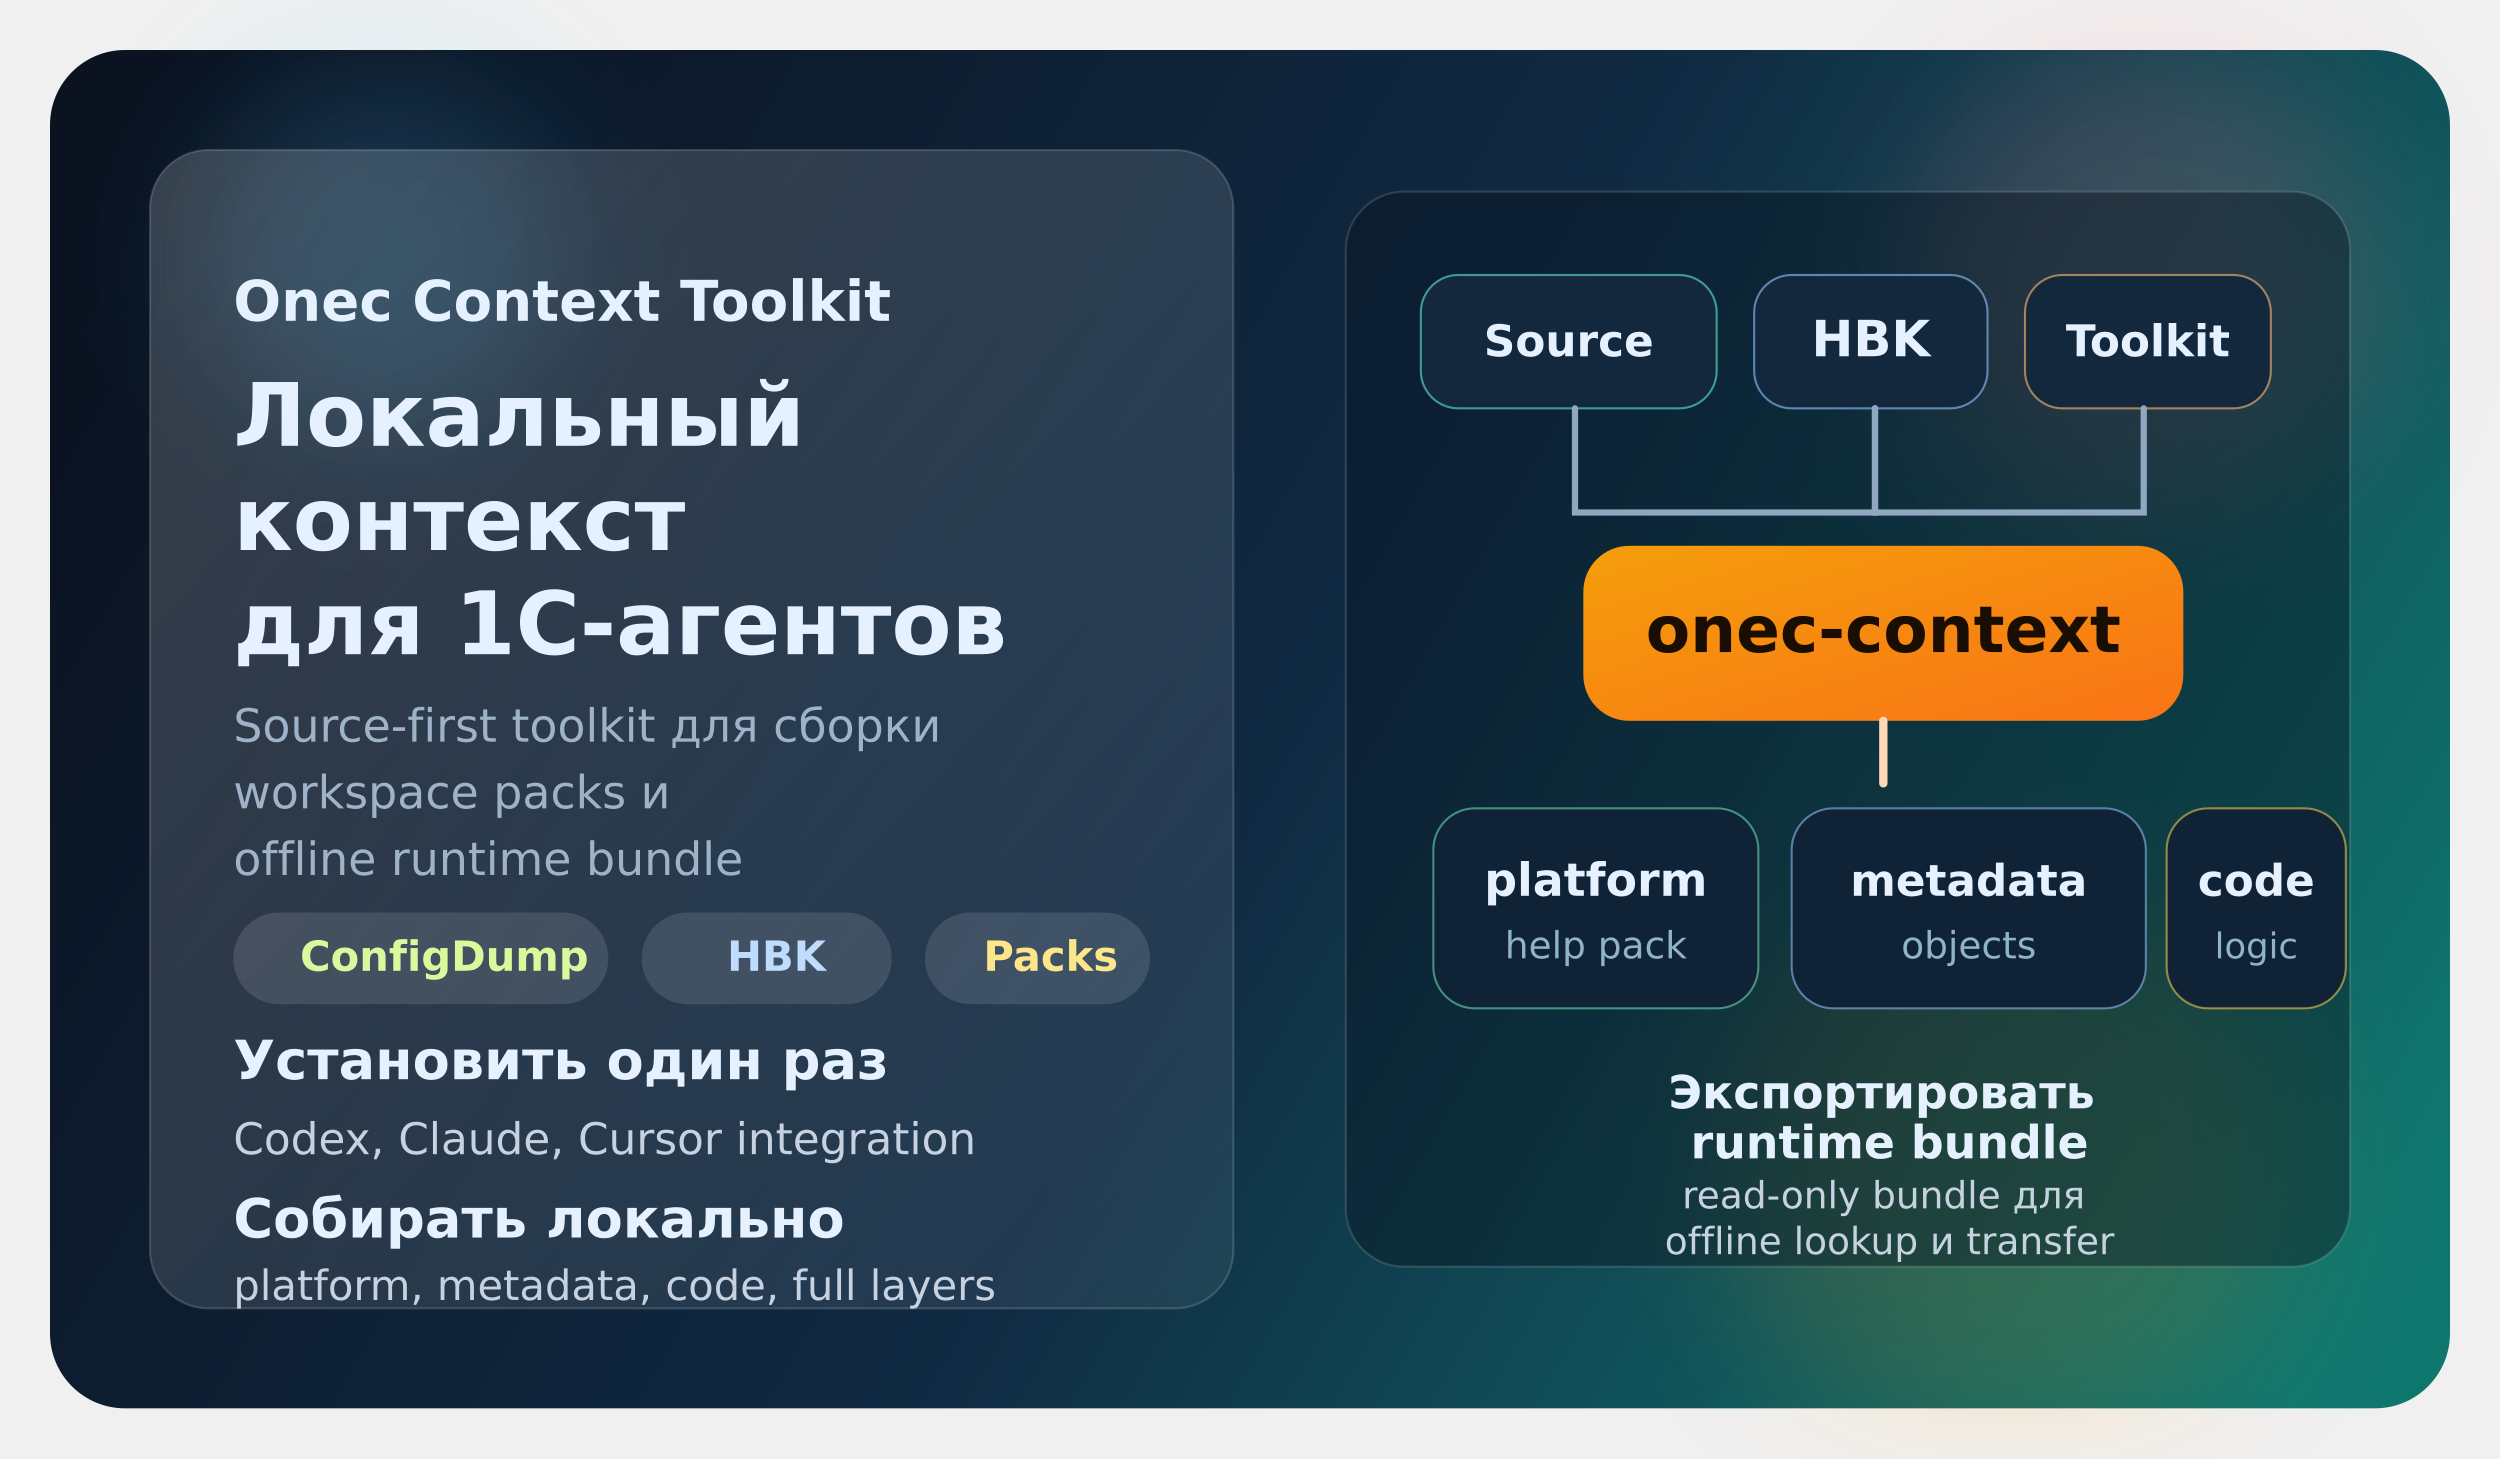
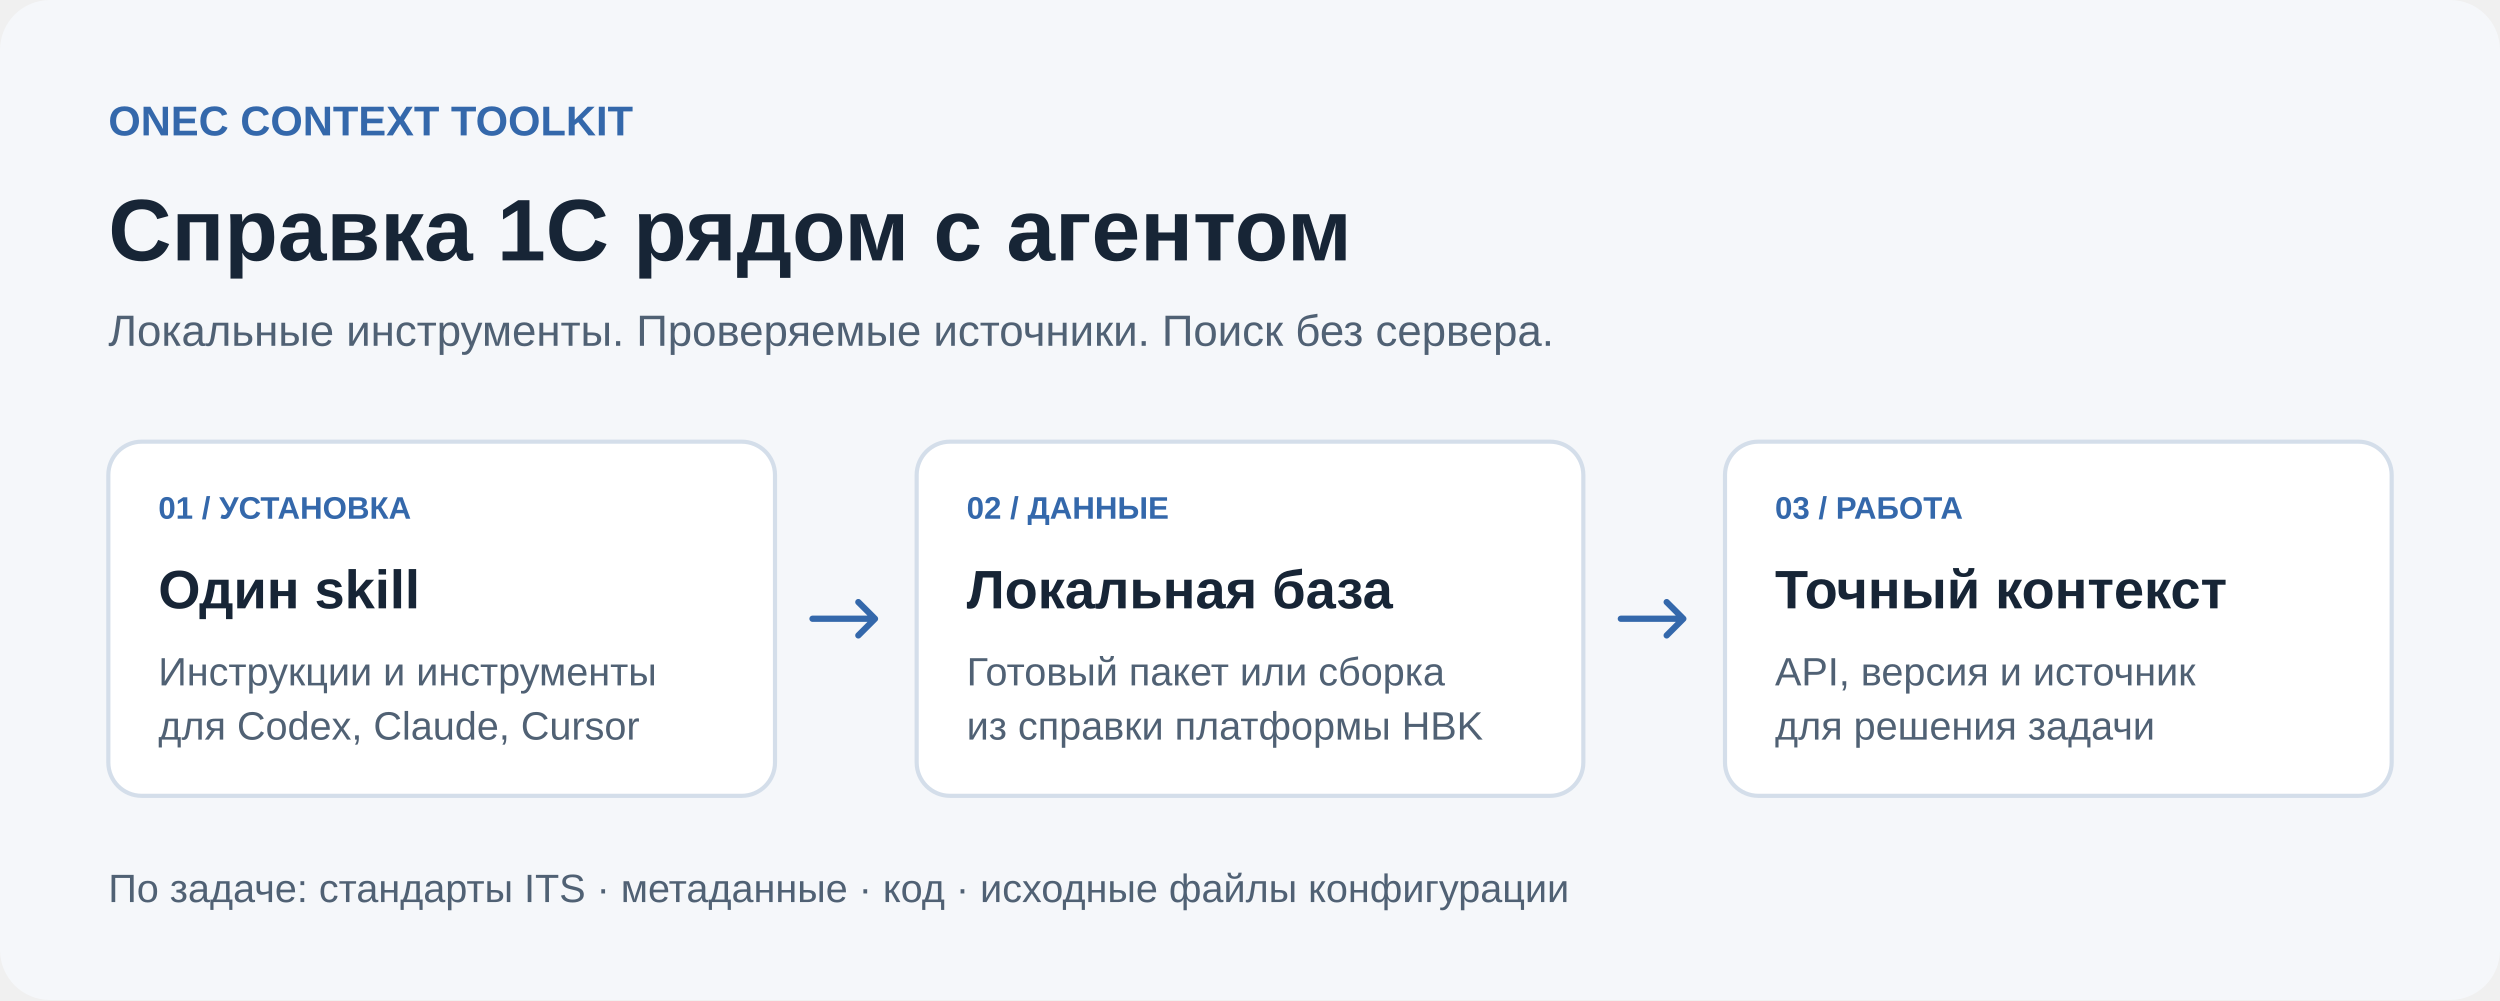
- <svg xmlns="http://www.w3.org/2000/svg" width="1200" height="700" viewBox="0 0 1200 700" fill="none">
-   <defs>
-     <linearGradient id="bg" x1="84" y1="56" x2="1112" y2="644" gradientUnits="userSpaceOnUse">
-       <stop stop-color="#0B1220" />
-       <stop offset="0.52" stop-color="#102A43" />
-       <stop offset="1" stop-color="#0F766E" />
-     </linearGradient>
-     <linearGradient id="panel" x1="0" y1="0" x2="1" y2="1">
-       <stop stop-color="#FFFFFF" stop-opacity="0.18" />
-       <stop offset="1" stop-color="#FFFFFF" stop-opacity="0.06" />
-     </linearGradient>
-     <linearGradient id="accent" x1="0" y1="0" x2="1" y2="1">
-       <stop stop-color="#F59E0B" />
-       <stop offset="1" stop-color="#F97316" />
-     </linearGradient>
-     <filter id="blur" x="-40%" y="-40%" width="180%" height="180%">
-       <feGaussianBlur stdDeviation="34" />
-     </filter>
-   </defs>
-   <rect x="24" y="24" width="1152" height="652" rx="36" fill="url(#bg)" />
-   <circle cx="182" cy="122" r="88" fill="#38BDF8" fill-opacity="0.18" filter="url(#blur)" />
-   <circle cx="1030" cy="136" r="112" fill="#FB7185" fill-opacity="0.18" filter="url(#blur)" />
-   <circle cx="964" cy="560" r="136" fill="#F59E0B" fill-opacity="0.14" filter="url(#blur)" />
-   <rect x="72" y="72" width="520" height="556" rx="28" fill="url(#panel)" stroke="#FFFFFF" stroke-opacity="0.16" />
-   <text x="112" y="154" fill="#E6F1FF" font-family="Verdana, DejaVu Sans, sans-serif" font-size="27" font-weight="700">
-     Onec Context Toolkit
-   </text>
-   <text fill="#E6F1FF" font-family="Verdana, DejaVu Sans, sans-serif" font-size="42" font-weight="700">
-     <tspan x="112" y="214">Локальный</tspan>
-     <tspan x="112" y="264">контекст</tspan>
-     <tspan x="112" y="314">для 1С-агентов</tspan>
-   </text>
-   <text fill="#9FB3C8" font-family="Verdana, DejaVu Sans, sans-serif" font-size="22">
-     <tspan x="112" y="356">Source-first toolkit для сборки</tspan>
-     <tspan x="112" y="388">workspace packs и</tspan>
-     <tspan x="112" y="420">offline runtime bundle</tspan>
-   </text>
-   <rect x="112" y="438" width="180" height="44" rx="22" fill="#FFFFFF" fill-opacity="0.12" />
-   <text x="144" y="466" fill="#D9F99D" font-family="Verdana, DejaVu Sans, sans-serif" font-size="20" font-weight="700">
-     ConfigDump
-   </text>
-   <rect x="308" y="438" width="120" height="44" rx="22" fill="#FFFFFF" fill-opacity="0.12" />
-   <text x="349" y="466" fill="#BFDBFE" font-family="Verdana, DejaVu Sans, sans-serif" font-size="20" font-weight="700">
-     HBK
-   </text>
-   <rect x="444" y="438" width="108" height="44" rx="22" fill="#FFFFFF" fill-opacity="0.12" />
-   <text x="472" y="466" fill="#FDE68A" font-family="Verdana, DejaVu Sans, sans-serif" font-size="20" font-weight="700">
-     Packs
-   </text>
-   <text x="112" y="518" fill="#E6F1FF" font-family="Verdana, DejaVu Sans, sans-serif" font-size="26" font-weight="700">
-     Установить один раз
-   </text>
-   <text x="112" y="554" fill="#C7D2E1" font-family="Verdana, DejaVu Sans, sans-serif" font-size="21">
-     Codex, Claude, Cursor integration
-   </text>
-   <text x="112" y="594" fill="#E6F1FF" font-family="Verdana, DejaVu Sans, sans-serif" font-size="26" font-weight="700">
-     Собирать локально
-   </text>
-   <text x="112" y="624" fill="#C7D2E1" font-family="Verdana, DejaVu Sans, sans-serif" font-size="20">
-     platform, metadata, code, full layers
-   </text>
-   <rect x="646" y="92" width="482" height="516" rx="28" fill="#08111D" fill-opacity="0.42" stroke="#FFFFFF" stroke-opacity="0.14" />
-   <rect x="682" y="132" width="142" height="64" rx="18" fill="#13283D" stroke="#5EEAD4" stroke-opacity="0.6" />
-   <text x="753" y="171" text-anchor="middle" fill="#E6F1FF" font-family="Verdana, DejaVu Sans, sans-serif" font-size="21" font-weight="700">Source</text>
-   <rect x="842" y="132" width="112" height="64" rx="18" fill="#13283D" stroke="#93C5FD" stroke-opacity="0.6" />
-   <text x="898" y="171" text-anchor="middle" fill="#E6F1FF" font-family="Verdana, DejaVu Sans, sans-serif" font-size="24" font-weight="700">HBK</text>
-   <rect x="972" y="132" width="118" height="64" rx="18" fill="#13283D" stroke="#FDBA74" stroke-opacity="0.6" />
-   <text x="1031" y="171" text-anchor="middle" fill="#E6F1FF" font-family="Verdana, DejaVu Sans, sans-serif" font-size="21" font-weight="700">Toolkit</text>
-   <path d="M756 196V246H900V196" stroke="#8FA8BF" stroke-width="3" stroke-linecap="round" />
-   <path d="M900 196V246H1029V196" stroke="#8FA8BF" stroke-width="3" stroke-linecap="round" />
-   <rect x="760" y="262" width="288" height="84" rx="22" fill="url(#accent)" />
-   <text x="904" y="313" text-anchor="middle" fill="#1A0E03" font-family="Verdana, DejaVu Sans, sans-serif" font-size="31" font-weight="700">
-     onec-context
-   </text>
-   <path d="M904 346V376" stroke="#FFD9B5" stroke-width="4" stroke-linecap="round" />
-   <rect x="688" y="388" width="156" height="96" rx="20" fill="#102236" stroke="#6EE7B7" stroke-opacity="0.55" />
-   <text x="766" y="430" text-anchor="middle" fill="#E6F1FF" font-family="Verdana, DejaVu Sans, sans-serif" font-size="22" font-weight="700">platform</text>
-   <text x="766" y="460" text-anchor="middle" fill="#8FB3C9" font-family="Verdana, DejaVu Sans, sans-serif" font-size="18">help pack</text>
-   <rect x="860" y="388" width="170" height="96" rx="20" fill="#102236" stroke="#93C5FD" stroke-opacity="0.55" />
-   <text x="945" y="430" text-anchor="middle" fill="#E6F1FF" font-family="Verdana, DejaVu Sans, sans-serif" font-size="21" font-weight="700">metadata</text>
-   <text x="945" y="460" text-anchor="middle" fill="#8FB3C9" font-family="Verdana, DejaVu Sans, sans-serif" font-size="18">objects</text>
-   <rect x="1040" y="388" width="86" height="96" rx="20" fill="#102236" stroke="#FCD34D" stroke-opacity="0.55" />
-   <text x="1083" y="430" text-anchor="middle" fill="#E6F1FF" font-family="Verdana, DejaVu Sans, sans-serif" font-size="21" font-weight="700">code</text>
-   <text x="1083" y="460" text-anchor="middle" fill="#8FB3C9" font-family="Verdana, DejaVu Sans, sans-serif" font-size="17">logic</text>
-   <text fill="#E6F1FF" font-family="Verdana, DejaVu Sans, sans-serif" font-size="22" font-weight="700">
-     <tspan x="907" y="532" text-anchor="middle">Экспортировать</tspan>
-     <tspan x="907" y="556" text-anchor="middle">runtime bundle</tspan>
-   </text>
-   <text fill="#C7D2E1" font-family="Verdana, DejaVu Sans, sans-serif" font-size="18">
-     <tspan x="907" y="580" text-anchor="middle">read-only bundle для</tspan>
-     <tspan x="907" y="602" text-anchor="middle">offline lookup и transfer</tspan>
-   </text>
+ <svg xmlns="http://www.w3.org/2000/svg" width="1200" height="480" viewBox="0 0 1200 480" role="img" aria-labelledby="title desc">
+   <rect width="1200" height="480" rx="24" fill="#f5f7fa" />
+   <g font-family="Arial, Helvetica, sans-serif" fill="#172536">
+     <text x="52" y="65" font-size="20" font-weight="700" fill="#3468ab">ONEC CONTEXT TOOLKIT</text>
+     <text x="52" y="125" font-size="42" font-weight="700">Справка 1С рядом с агентом</text>
+     <text x="52" y="166" font-size="21" fill="#506174">Локальные инструменты. Проверяемые источники. Поиск без сервера.</text>
+     <g fill="#fff" stroke="#d4deea" stroke-width="2">
+       <rect x="52" y="212" width="320" height="170" rx="16" />
+       <rect x="440" y="212" width="320" height="170" rx="16" />
+       <rect x="828" y="212" width="320" height="170" rx="16" />
+     </g>
+     <g font-size="15" font-weight="700" fill="#3468ab">
+       <text x="76" y="249">01 / УСТАНОВКА</text>
+       <text x="464" y="249">02 / ДАННЫЕ</text>
+       <text x="852" y="249">03 / РАБОТА</text>
+     </g>
+     <g font-size="26" font-weight="700">
+       <text x="76" y="292">Один skill</text>
+       <text x="464" y="292">Локальная база</text>
+       <text x="852" y="292">Точный контекст</text>
+     </g>
+     <g font-size="19" fill="#506174">
+       <text x="76" y="329">Инструкции и инструменты</text>
+       <text x="76" y="355">для Codex, Claude, Cursor</text>
+       <text x="464" y="329">Готовый пакет или сборка</text>
+       <text x="464" y="355">из справки платформы HBK</text>
+       <text x="852" y="329">API, версия и источник</text>
+       <text x="852" y="355">для решения задачи</text>
+     </g>
+     <g fill="none" stroke="#3468ab" stroke-width="3" stroke-linecap="round" stroke-linejoin="round">
+       <path d="M390 297h30m-8-8 8 8-8 8" />
+       <path d="M778 297h30m-8-8 8 8-8 8" />
+     </g>
+     <text x="52" y="433" font-size="19" fill="#506174">По задаче: стандарты ITS · метаданные · код · исходные файлы конфигурации</text>
+   </g>
</svg>
